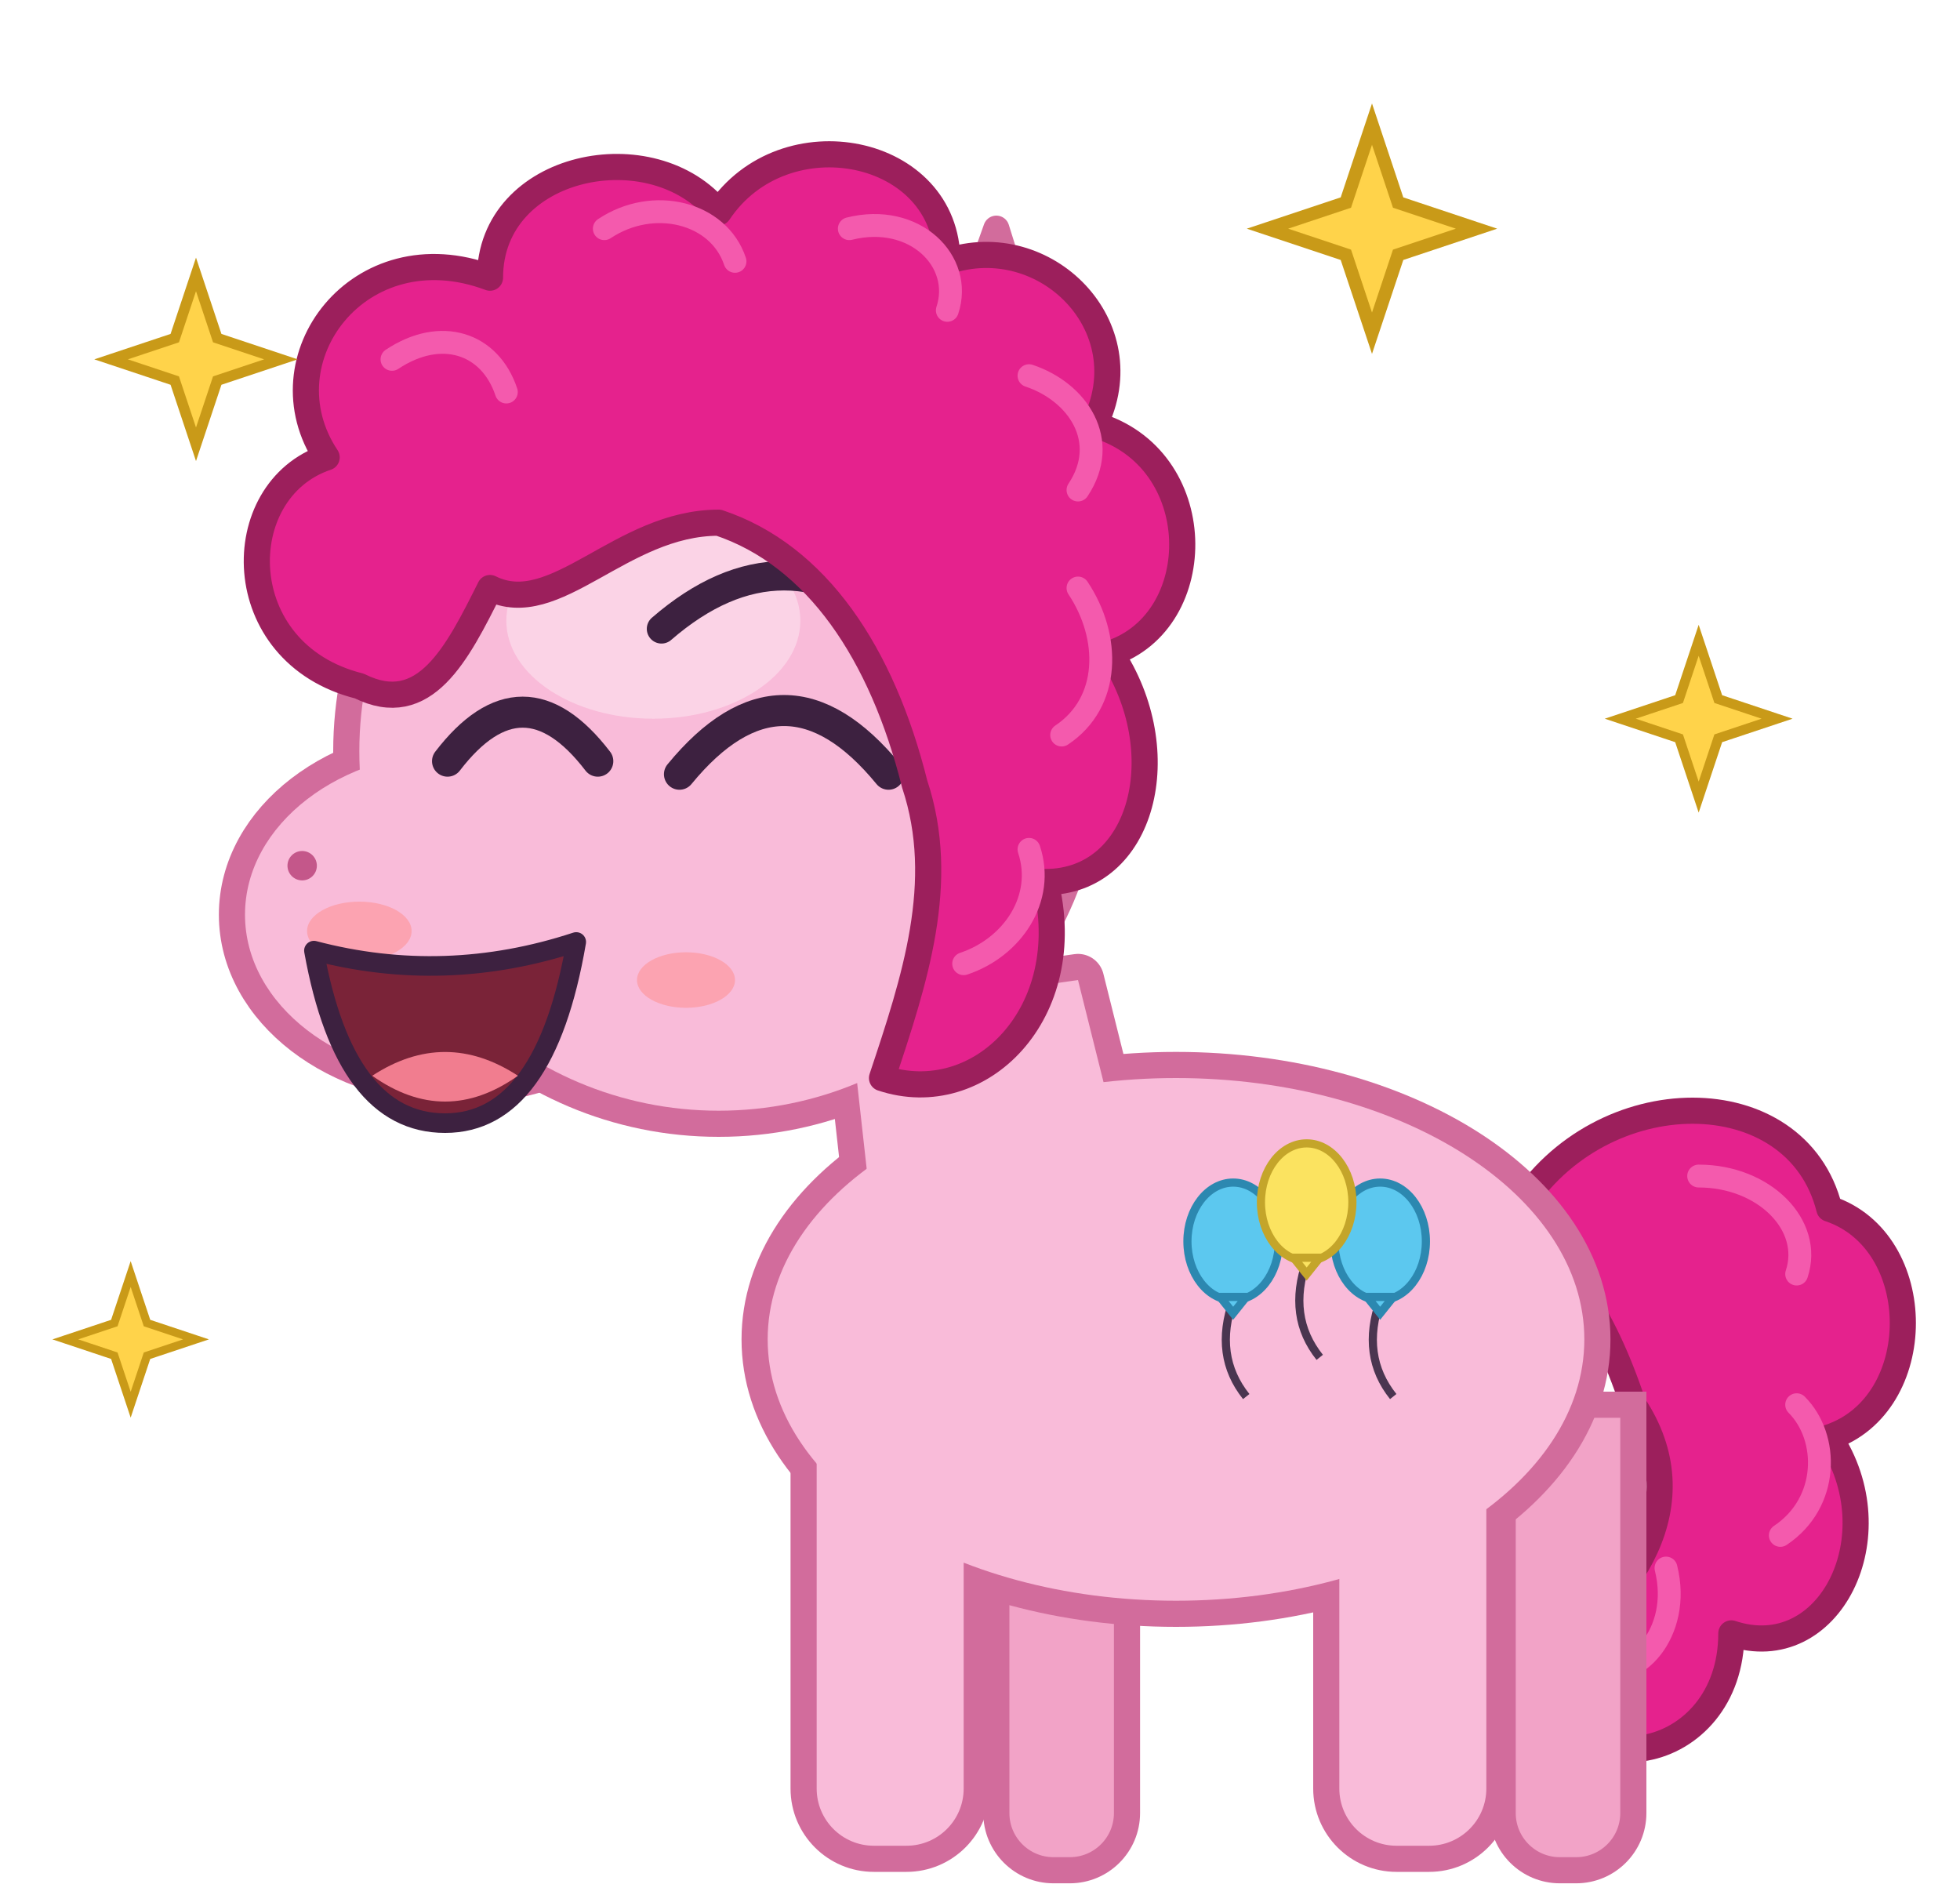
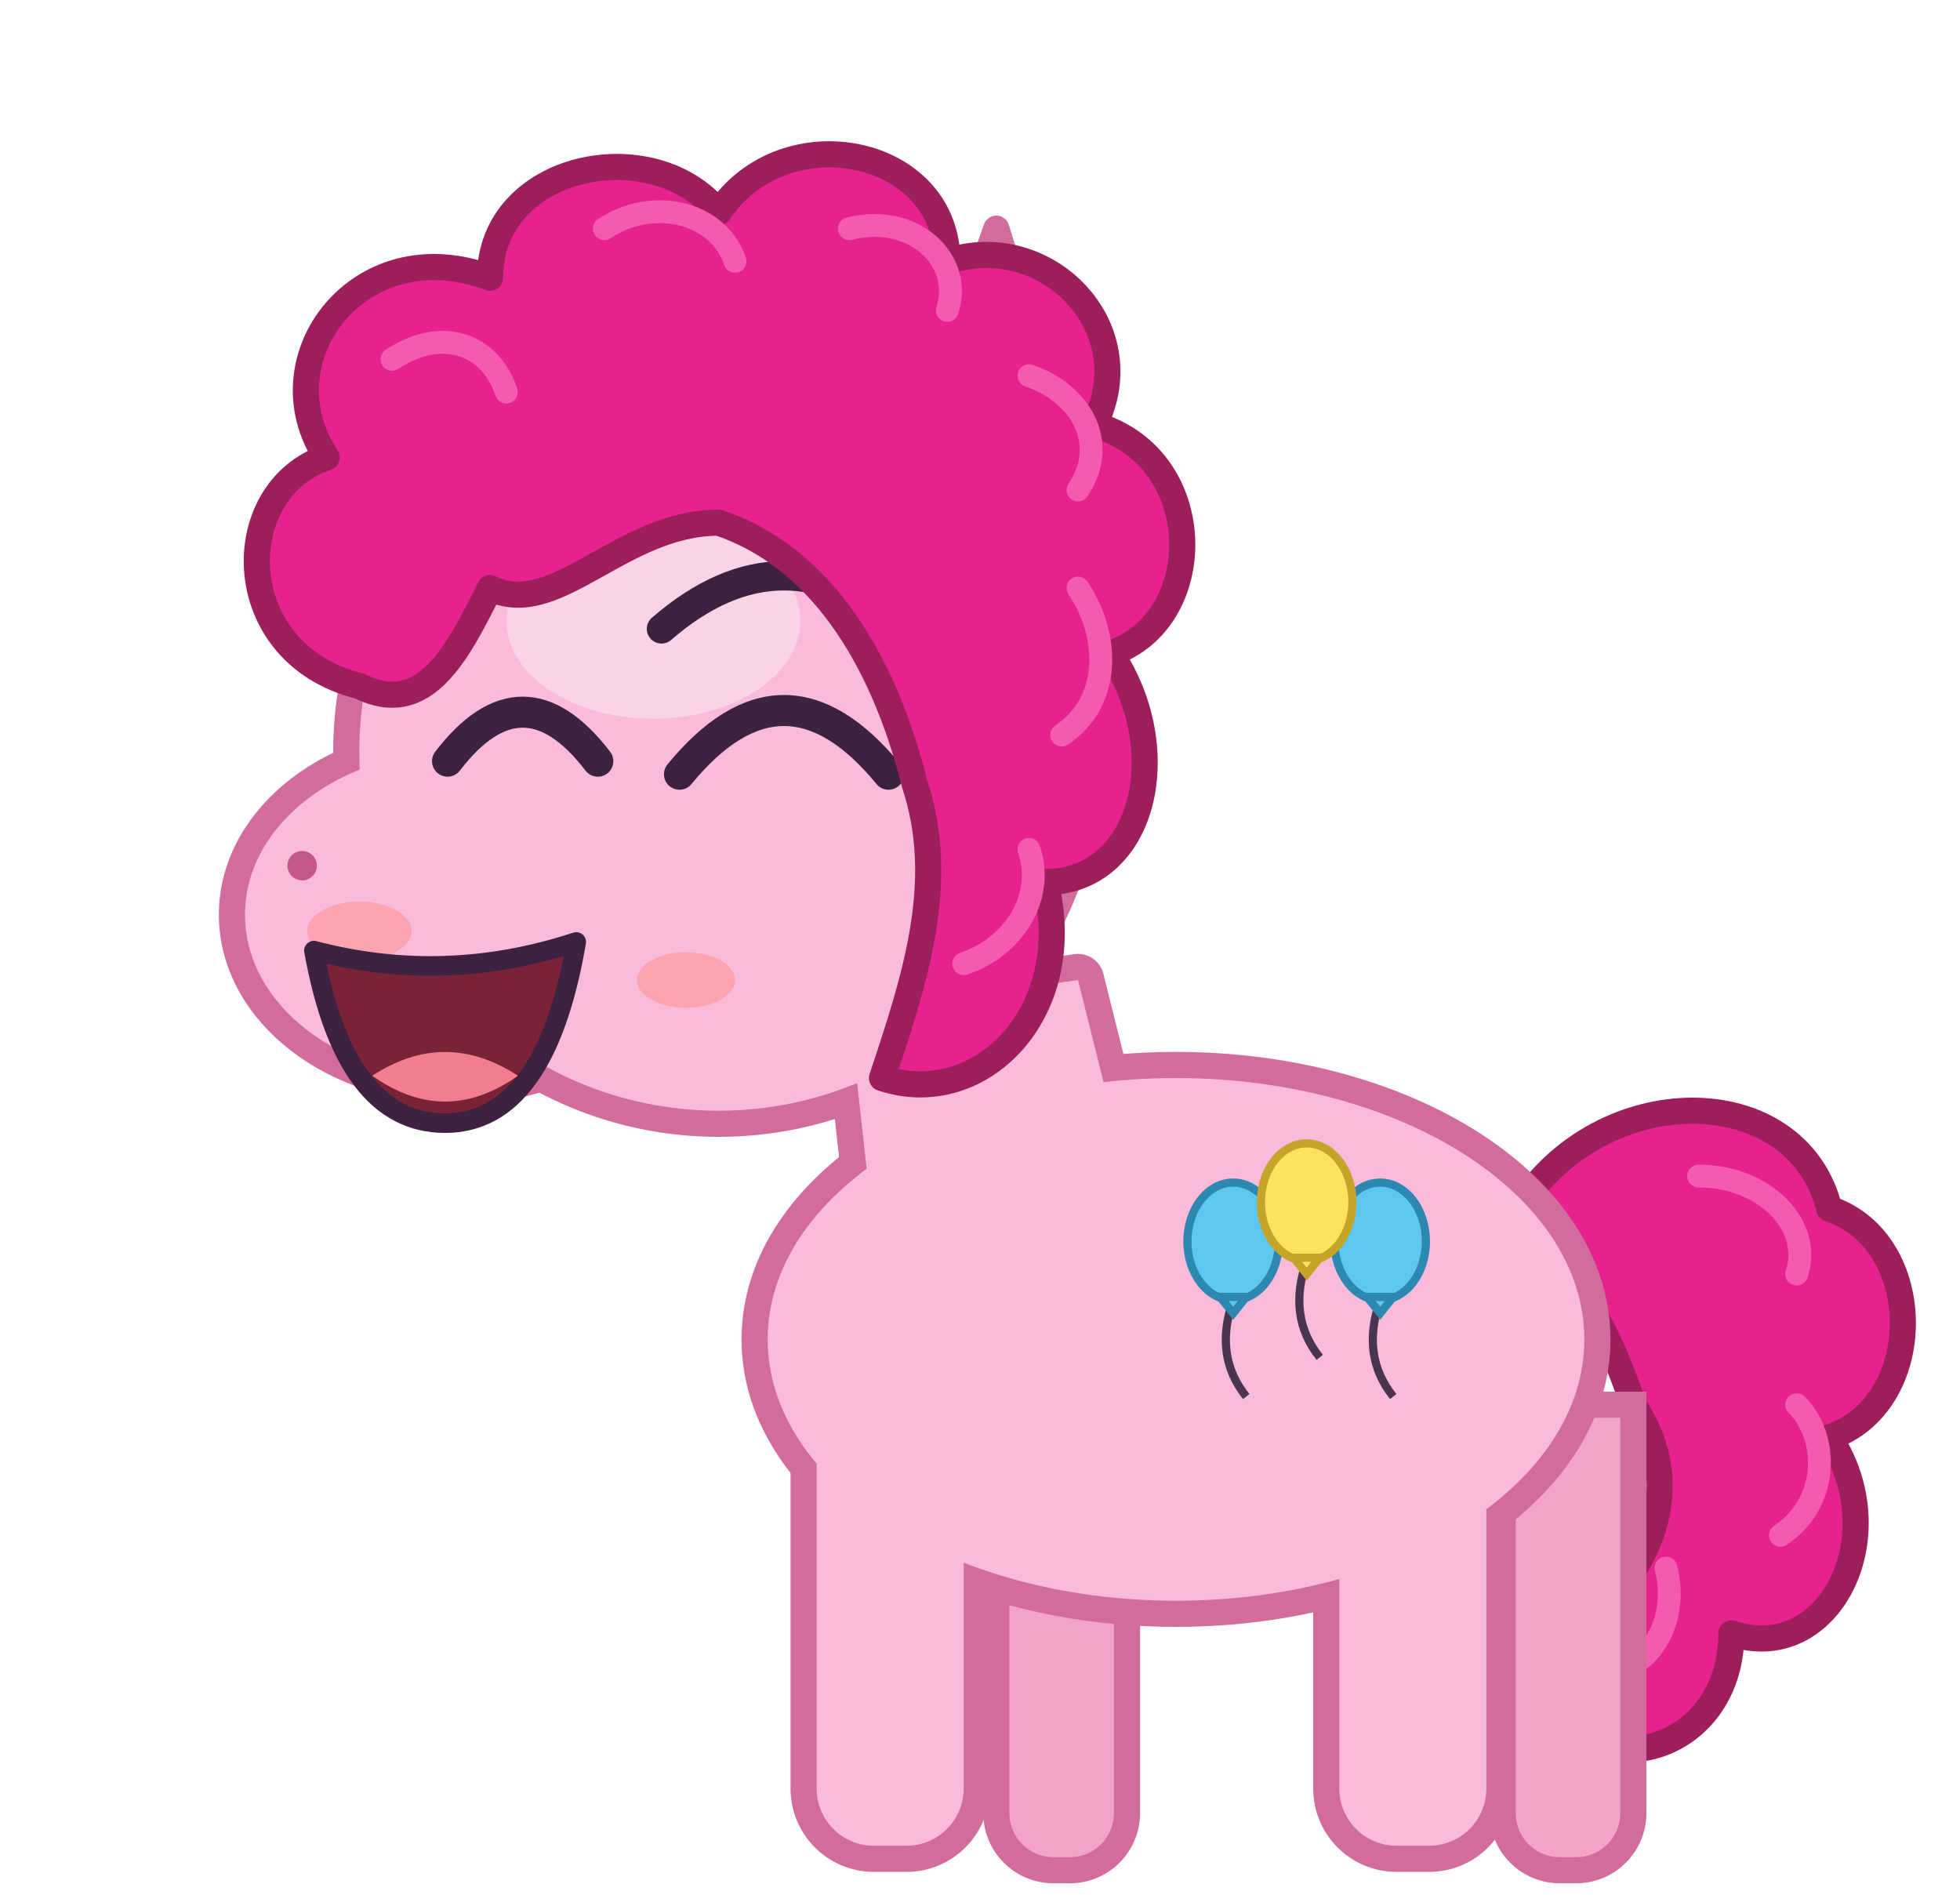
<svg xmlns="http://www.w3.org/2000/svg" viewBox="0 0 120 116">
  <style>
    .hop { animation:hop 1.6s ease-in-out infinite }
    @keyframes hop { 0%, 40%, 100% { transform:translateY(0) } 55% { transform:translateY(-4px) } 70% { transform:translateY(0) } 80% { transform:translateY(-2px) } 90% { transform:translateY(0) } }
    .blink { transform-box:fill-box; transform-origin:center; animation:blink 4.1s 1.1s infinite }
    @keyframes blink { 0%, 92%, 100% { transform:scaleY(1) } 95% { transform:scaleY(.1) } }
    .poof { transform-box:fill-box; transform-origin:50% 80%; animation:poof 1.6s ease-in-out infinite }
    @keyframes poof { 0%, 40%, 100% { transform:scale(1) } 55% { transform:scale(1.06, .95) } 70% { transform:scale(.97, 1.04) } }
    .tail { transform-box:fill-box; transform-origin:0% 0%; animation:sway 1.6s ease-in-out infinite }
    @keyframes sway { 0%, 100% { transform:rotate(0) } 50% { transform:rotate(-6deg) } }
-     .spark { transform-box:fill-box; transform-origin:center; transform:scale(0); animation:twinkle 1.4s ease-in-out infinite }
+     .spark { transform-box:fill-box; transform-origin:center; transform:scale(0); animation:spk 1.4s ease-in-out infinite }
    .spark.b { animation-delay:.45s } .spark.c { animation-delay:.9s }
-     @keyframes twinkle { 0%, 100% { transform:scale(0) } 50% { transform:scale(1) } }
+     @keyframes spk { 0%, 100% { transform:scale(0) } 50% { transform:scale(1) } }
  </style>
  <defs>
    <g id="coat">
      <ellipse cx="72" cy="82" rx="25" ry="16" />
      <path d="M52 62 L66 60 L70 76 L54 80 Z" />
      <circle cx="44" cy="46" r="22" />
      <ellipse cx="28" cy="56" rx="13" ry="10" />
      <rect x="50" y="86" width="9" height="27" rx="3.5" />
      <rect x="82" y="86" width="9" height="27" rx="3.5" />
    </g>
    <path id="farlegs" d="M61 88 h8 v23 a3.5 3.5 0 0 1 -3.5 3.5 h-1 a3.5 3.5 0 0 1 -3.5 -3.5 Z M92 86 h8 v25 a3.5 3.5 0 0 1 -3.5 3.5 h-1 a3.5 3.5 0 0 1 -3.5 -3.5 Z" />
    <g id="balloon">
      <path d="M0 3.6 Q-1.2 7 .8 9.5" fill="none" stroke="#4a3550" stroke-width=".5" />
      <ellipse cy="0" rx="2.8" ry="3.6" />
      <path d="M-.8 3.4 L0 4.4 L.8 3.4 Z" />
    </g>
    <path id="sp" d="M0 -4 L1 -1 L4 0 L1 1 L0 4 L-1 1 L-4 0 L-1 -1 Z" />
  </defs>
  <g class="hop">
    <g class="tail" stroke="#9c1f5c" stroke-width="1.6" stroke-linejoin="round">
      <path d="M93 74 C98 66 110 66 112 74 C118 76 118 86 112 88 C116 94 112 102 106 100 C106 108 96 110 94 102 C100 98 104 92 100 86 C98 80 96 78 93 74 Z" fill="#e5228d" />
      <path d="M104 72 C108 72 111 75 110 78 M110 86 C112 88 112 92 109 94 M102 96 C103 100 100 103 98 102" fill="none" stroke="#f45aad" stroke-width="1.4" stroke-linecap="round" />
    </g>
    <use href="#farlegs" fill="#f2a3c7" stroke="#d26c9c" stroke-width="1.6" />
    <use href="#coat" fill="none" stroke="#d26c9c" stroke-width="3.2" stroke-linejoin="round" />
    <use href="#coat" fill="#f9bbd9" />
    <ellipse cx="40" cy="38" rx="9" ry="6" fill="#fcd6e8" opacity=".9" />
    <g transform="translate(80 77)" stroke-width=".5">
      <use href="#balloon" transform="translate(-4.5 -1)" fill="#5cc8ef" stroke="#2c88b0" />
      <use href="#balloon" transform="translate(4.5 -1)" fill="#5cc8ef" stroke="#2c88b0" />
      <use href="#balloon" transform="translate(0 -3.4)" fill="#fbe360" stroke="#c4a52a" />
    </g>
    <g>
      <path d="M27.4 46.6 Q32 40.6 36.6 46.6" fill="none" stroke="#3d2140" stroke-width="1.9" stroke-linecap="round" />
      <path d="M41.6 47.4 Q48 39.6 54.4 47.4" fill="none" stroke="#3d2140" stroke-width="1.9" stroke-linecap="round" />
      <path d="M40.5 38.5 Q48 32 55.5 38.5 L57.5 36" fill="none" stroke="#3d2140" stroke-width="1.8" stroke-linecap="round" />
      <ellipse cx="22" cy="57" rx="3.2" ry="1.8" fill="#ff8f8f" opacity=".55" />
      <ellipse cx="42" cy="60" rx="3" ry="1.7" fill="#ff8f8f" opacity=".55" />
    </g>
    <circle cx="18.5" cy="53" r=".9" fill="#c4578a" />
    <g id="mouth">
      <path d="M19.22 58.2 Q27.25 60.31 35.28 57.67 Q33.38 68.76 27.25 68.76 Q21.12 68.76 19.22 58.2 Z" fill="#7a2338" stroke="#3d2140" stroke-width="1.2" stroke-linejoin="round" />
      <path d="M22.79 65.86 Q27.25 62.95 31.71 65.86 Q27.25 69.02 22.79 65.86 Z" fill="#f17d8f" />
    </g>
    <path d="M56 28 L61 14 L66 30 Z" fill="#f9bbd9" stroke="#d26c9c" stroke-width="1.6" stroke-linejoin="round" />
    <path d="M59.4 26 L61 19.5 L63.6 27.6 Z" fill="#f17fb5" />
    <g class="poof" stroke="#9c1f5c" stroke-width="1.6" stroke-linejoin="round">
      <path d="M22 42 C14 40 14 30 20 28 C16 22 22 14 30 17 C30 10 40 8 44 13 C48 7 58 9 58 16 C64 14 70 20 67 26 C74 28 74 38 68 40 C72 46 70 54 64 54 C66 62 60 68 54 66 C56 60 58 54 56 48 C54 40 50 34 44 32 C38 32 34 38 30 36 C28 40 26 44 22 42 Z" fill="#e5228d" />
      <path d="M24 22 C27 20 30 21 31 24 M37 14 C40 12 44 13 45 16 M52 14 C56 13 59 16 58 19 M63 23 C66 24 68 27 66 30 M66 36 C68 39 68 43 65 45 M63 52 C64 55 62 58 59 59" fill="none" stroke="#f45aad" stroke-width="1.4" stroke-linecap="round" />
    </g>
  </g>
  <g fill="#ffd34a" stroke="#c99a18" stroke-width=".5">
-     <use class="spark" href="#sp" transform="translate(12 22) scale(1.3)" />
-     <use class="spark b" href="#sp" transform="translate(84 14) scale(1.6)" />
-     <use class="spark c" href="#sp" transform="translate(104 44) scale(1.2)" />
-     <use class="spark b" href="#sp" transform="translate(8 82) scale(1)" />
+     <g transform="translate(12 22) scale(1.3)">
+       <use class="spark" href="#sp" />
+     </g>
+     <g transform="translate(84 14) scale(1.6)">
+       <use class="spark b" href="#sp" />
+     </g>
+     <g transform="translate(104 44) scale(1.2)">
+       <use class="spark c" href="#sp" />
+     </g>
+     <g transform="translate(8 82) scale(1)">
+       <use class="spark b" href="#sp" />
+     </g>
  </g>
</svg>
